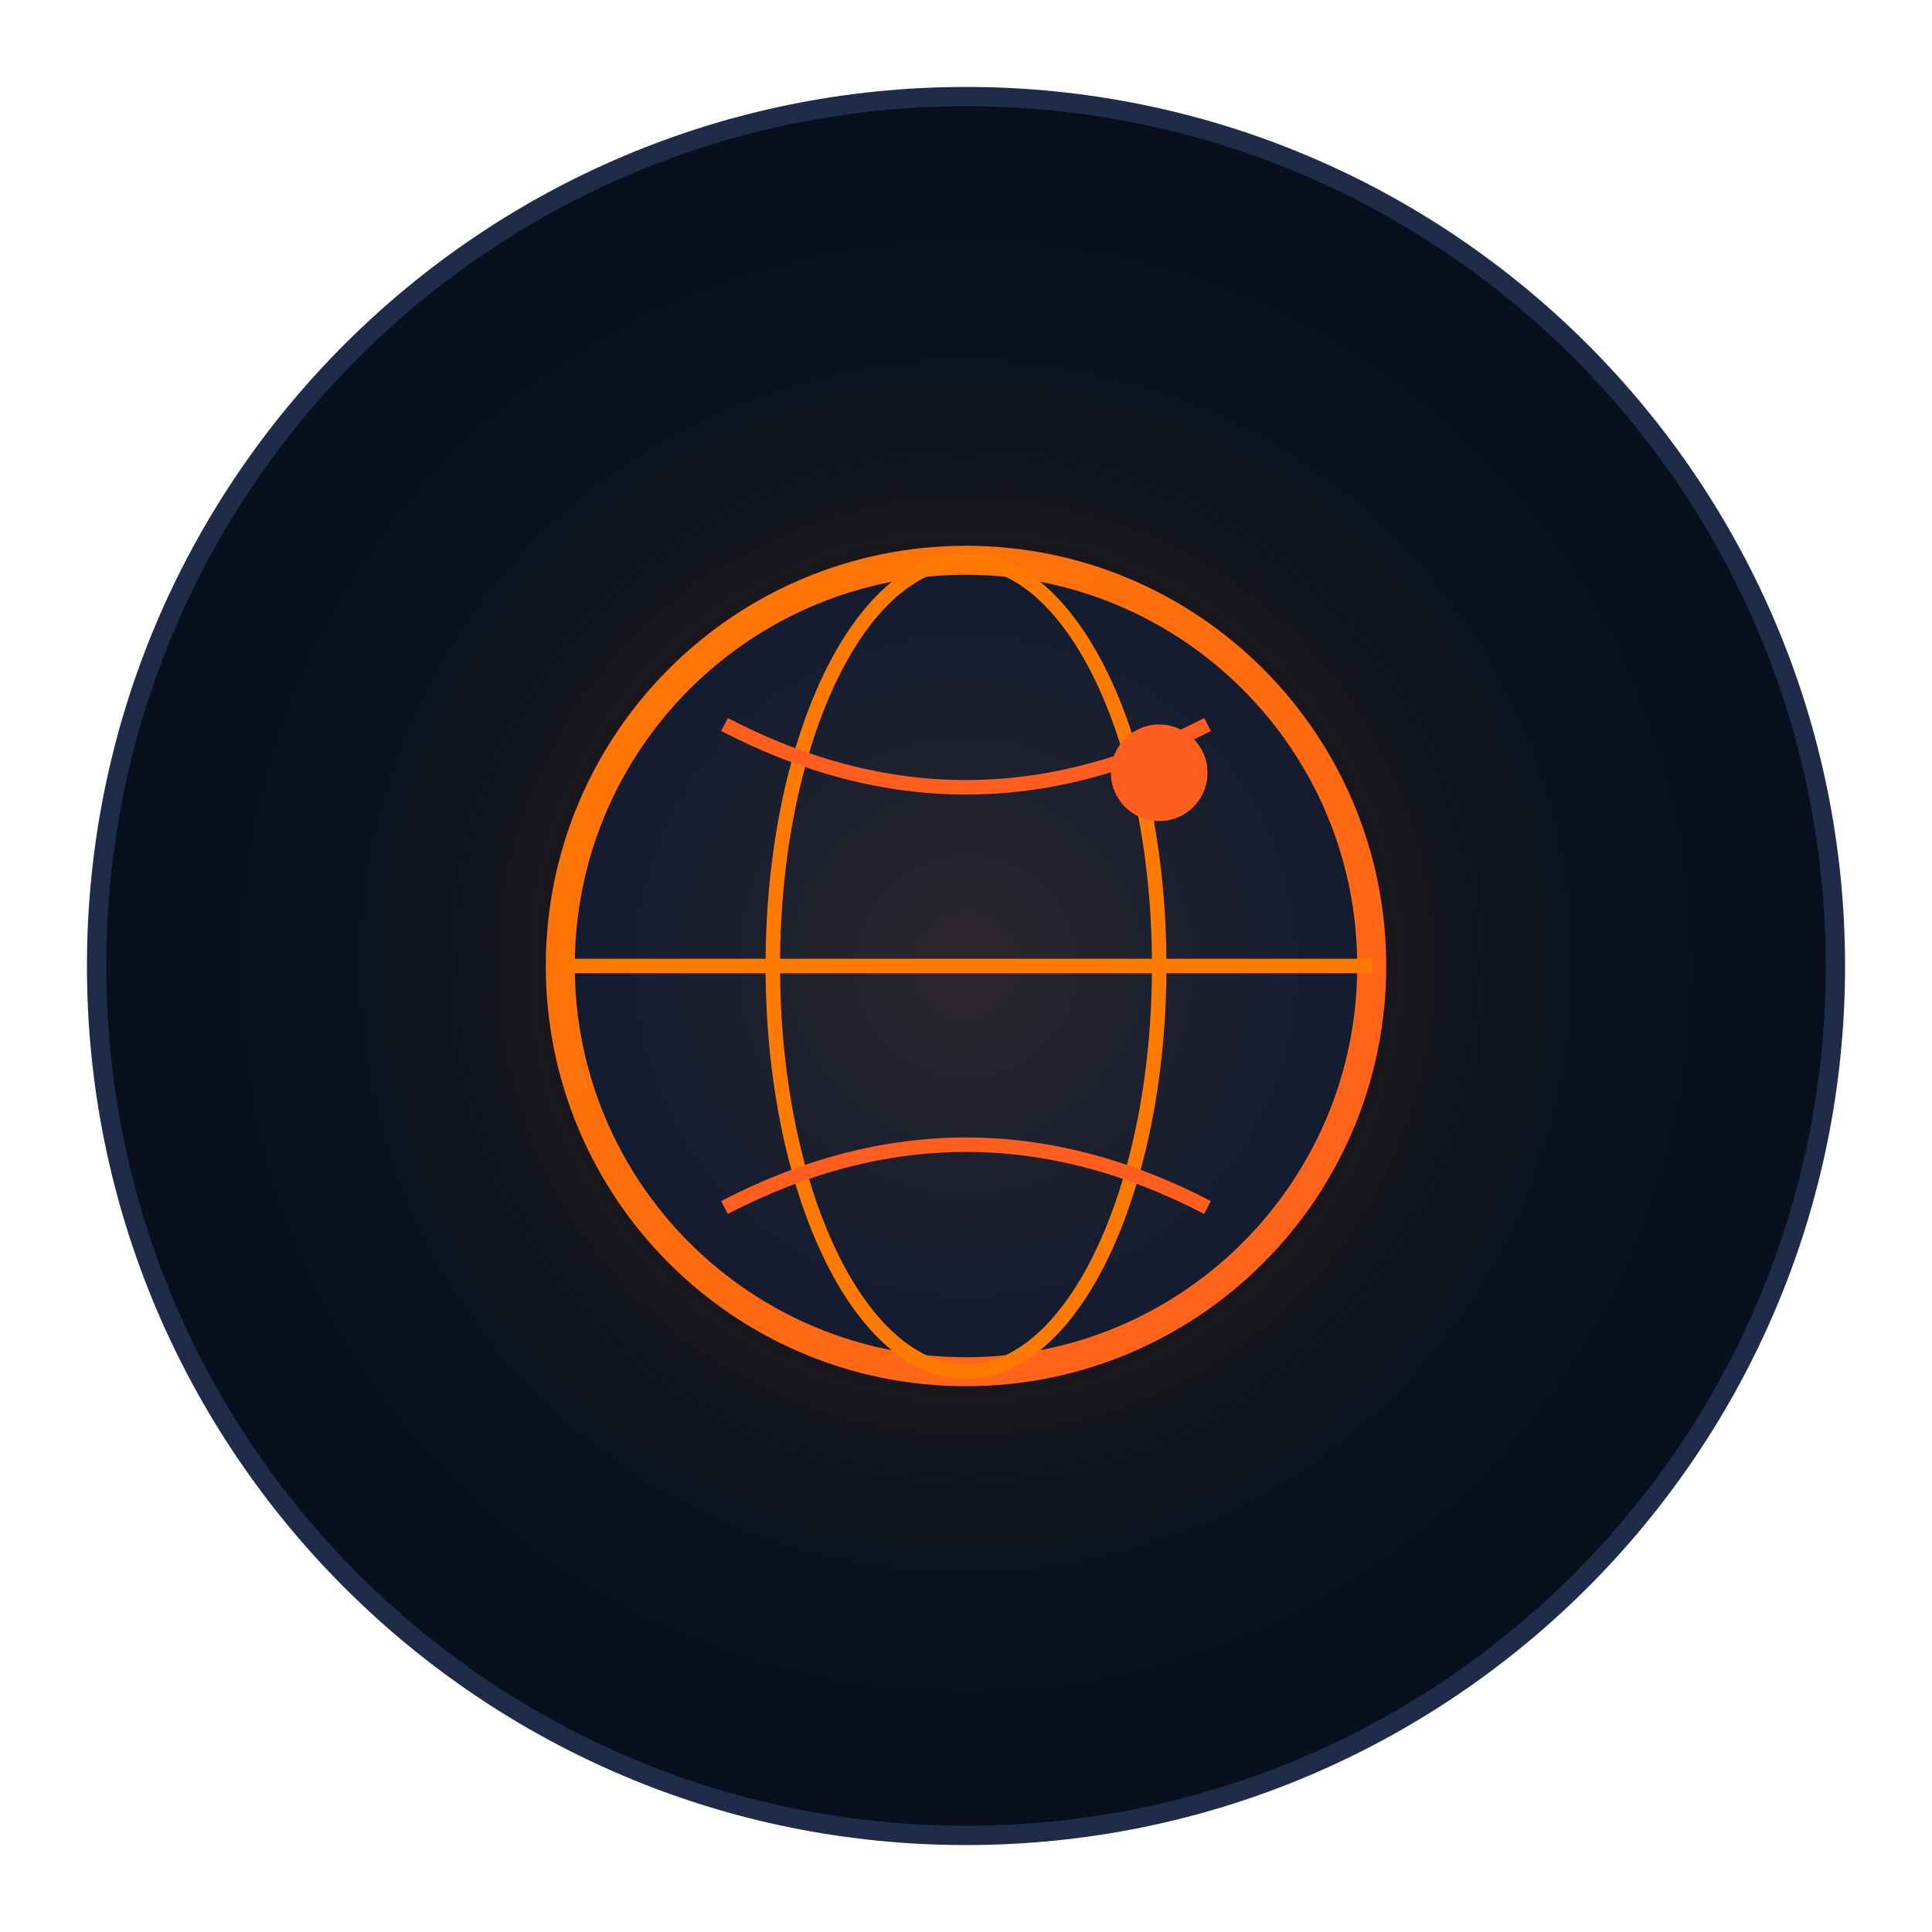
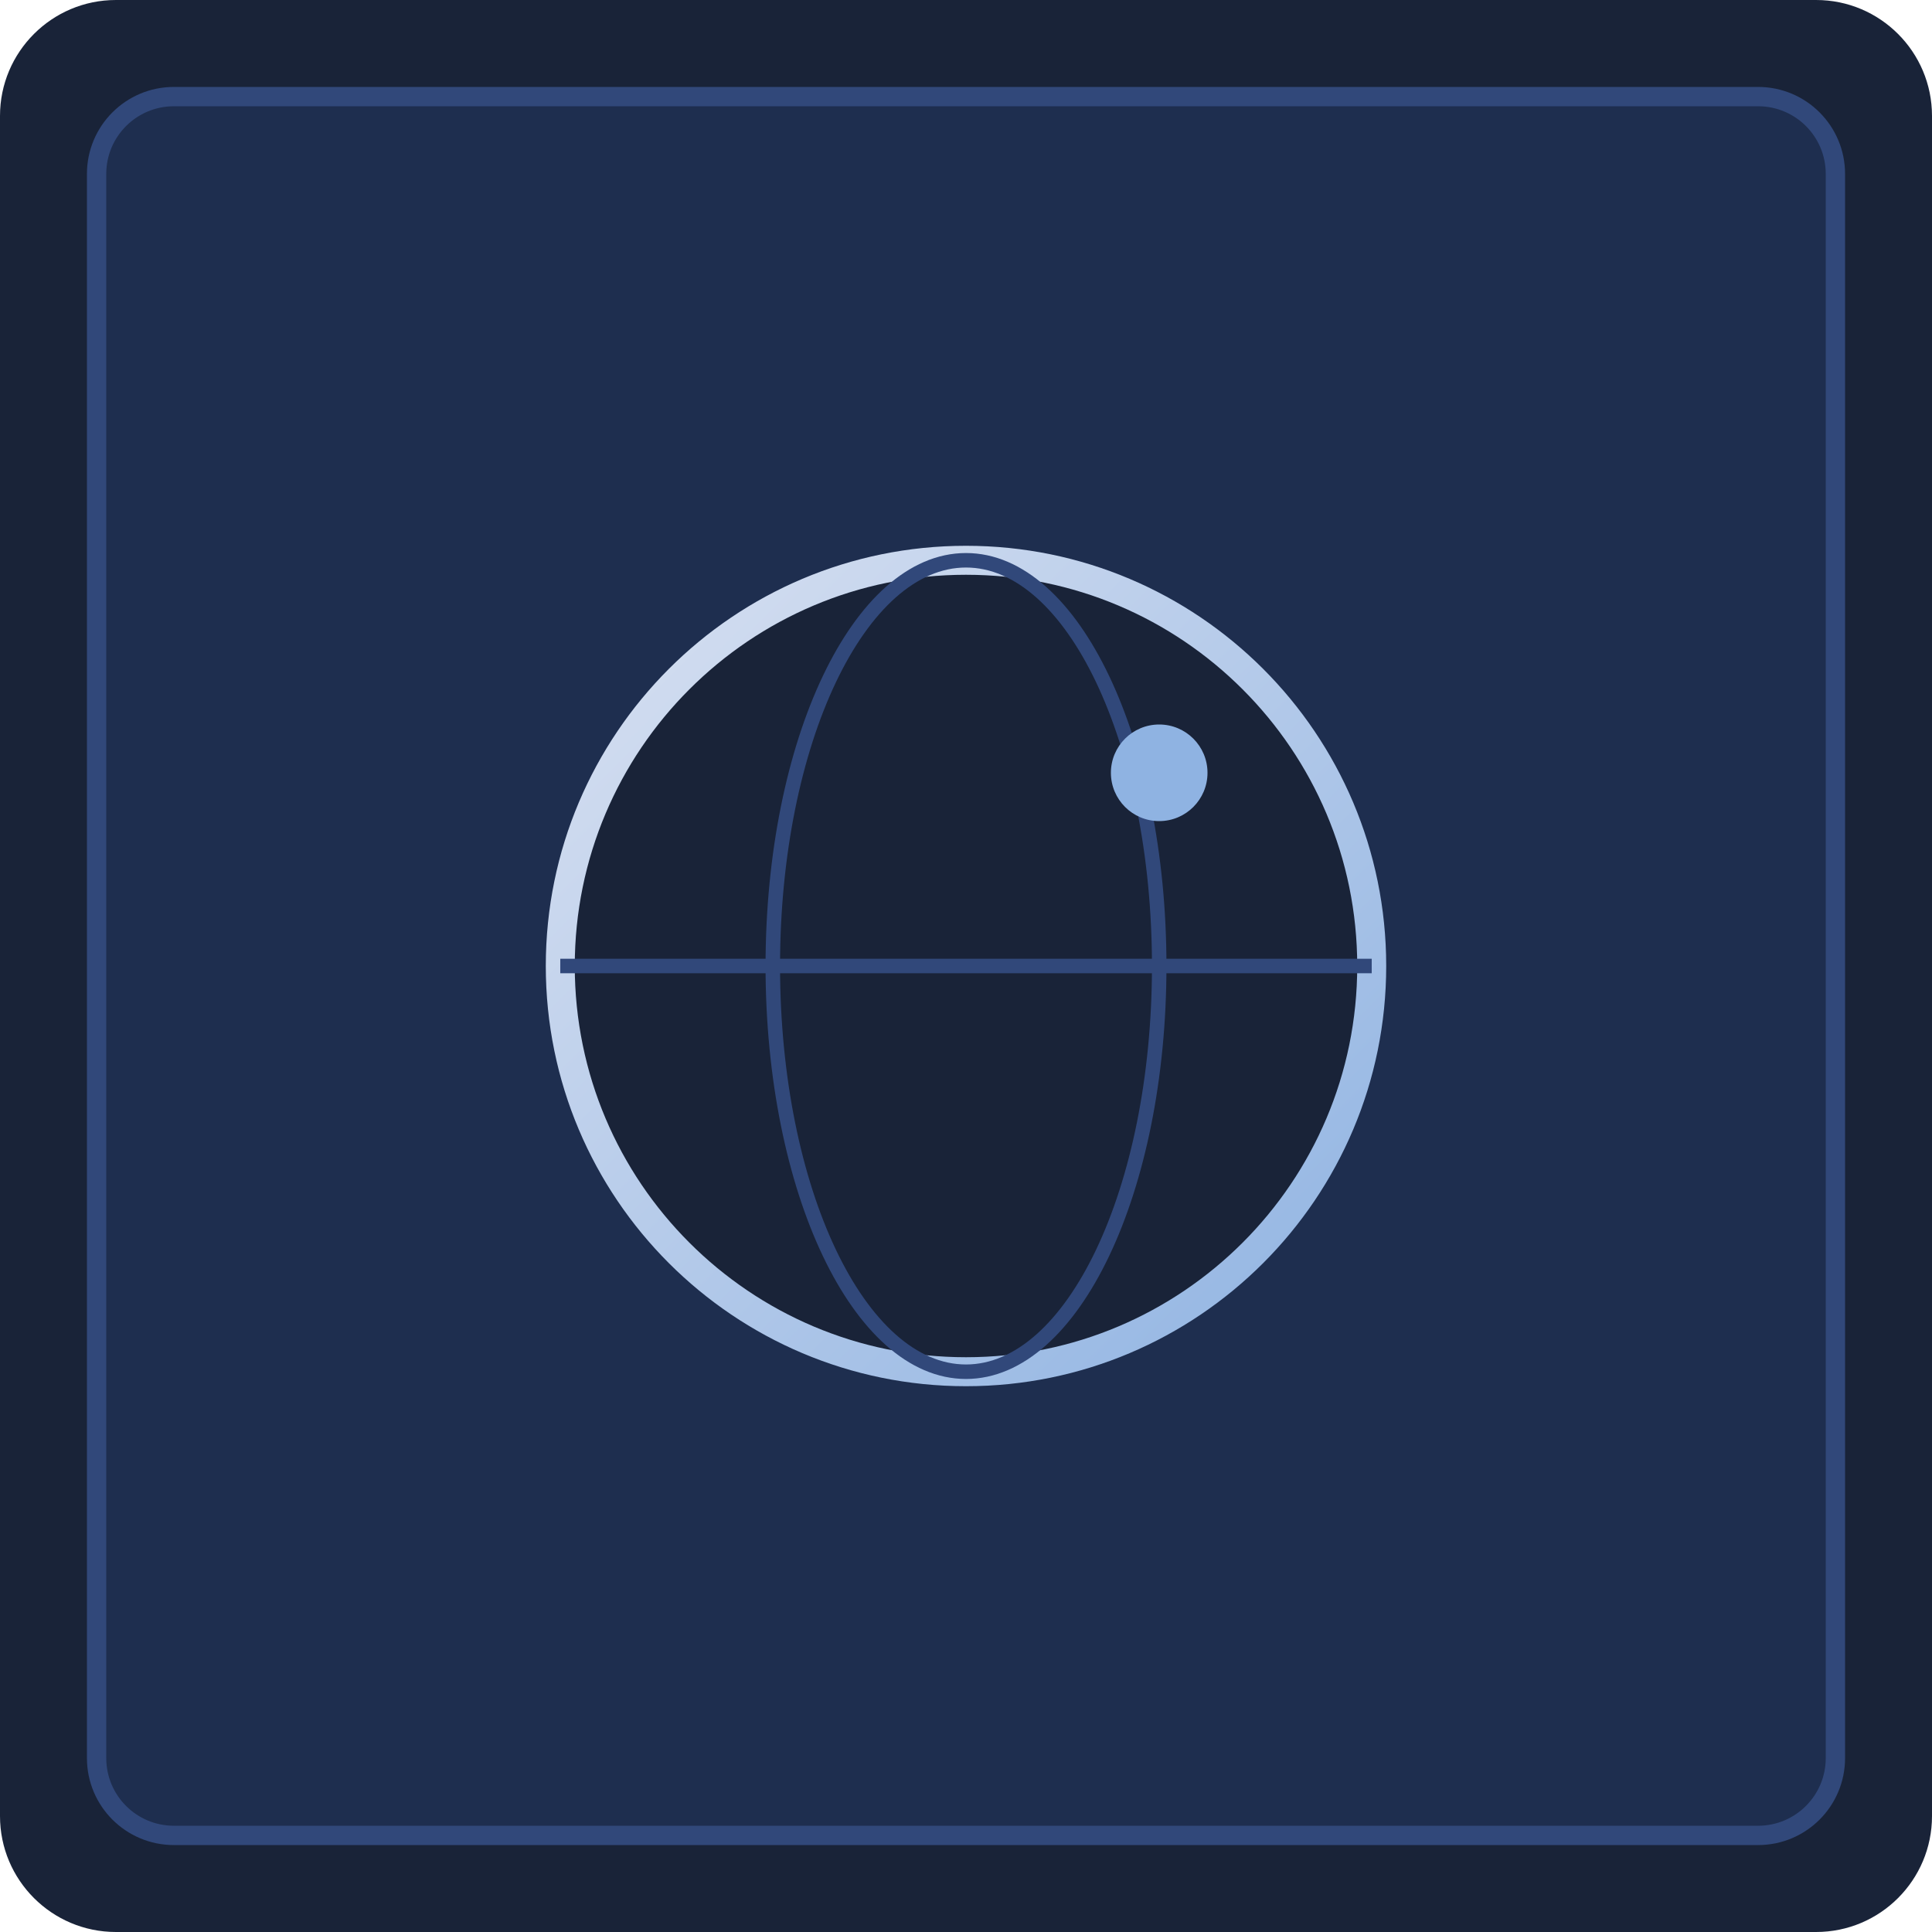
<svg xmlns="http://www.w3.org/2000/svg" viewBox="0 0 200 200" fill="none">
  <defs>
    <linearGradient id="grad-dhyey" x1="0%" y1="0%" x2="100%" y2="100%">
-       <stop offset="0%" stop-color="#FF7A00" />
-       <stop offset="100%" stop-color="#FF5E1E" />
+       <stop offset="0%" stop-color="#D9E1F1" />
+       <stop offset="100%" stop-color="#8FB3E2" />
    </linearGradient>
-     <radialGradient id="glow-dhyey" cx="50%" cy="50%" r="50%">
-       <stop offset="0%" stop-color="#FF7A00" stop-opacity="0.35" />
-       <stop offset="100%" stop-color="#0B1426" stop-opacity="0" />
-     </radialGradient>
  </defs>
-   <circle cx="100" cy="100" r="90" fill="#08101E" stroke="#1E2C4A" stroke-width="2" />
-   <circle cx="100" cy="100" r="80" fill="url(#glow-dhyey)" />
-   <circle cx="100" cy="100" r="42" stroke="url(#grad-dhyey)" stroke-width="3" fill="#0E1F3D" fill-opacity="0.6" />
-   <ellipse cx="100" cy="100" rx="20" ry="42" stroke="#FF7A00" stroke-width="1.5" />
-   <line x1="58" y1="100" x2="142" y2="100" stroke="#FF7A00" stroke-width="1.5" />
-   <path d="M75 75 Q100 88 125 75" stroke="#FF5E1E" stroke-width="1.5" fill="none" />
-   <path d="M75 125 Q100 112 125 125" stroke="#FF5E1E" stroke-width="1.5" fill="none" />
-   <circle cx="120" cy="80" r="5" fill="#FF5E1E" />
+   <rect width="200" height="200" fill="#192338" rx="12" />
+   <rect x="10" y="10" width="180" height="180" stroke="#31487A" stroke-width="2" fill="#1E2E4F" rx="8" />
+   <circle cx="100" cy="100" r="42" stroke="url(#grad-dhyey)" stroke-width="3" fill="#192338" />
+   <ellipse cx="100" cy="100" rx="20" ry="42" stroke="#31487A" stroke-width="1.5" />
+   <line x1="58" y1="100" x2="142" y2="100" stroke="#31487A" stroke-width="1.5" />
+   <circle cx="120" cy="80" r="5" fill="#8FB3E2" />
</svg>
